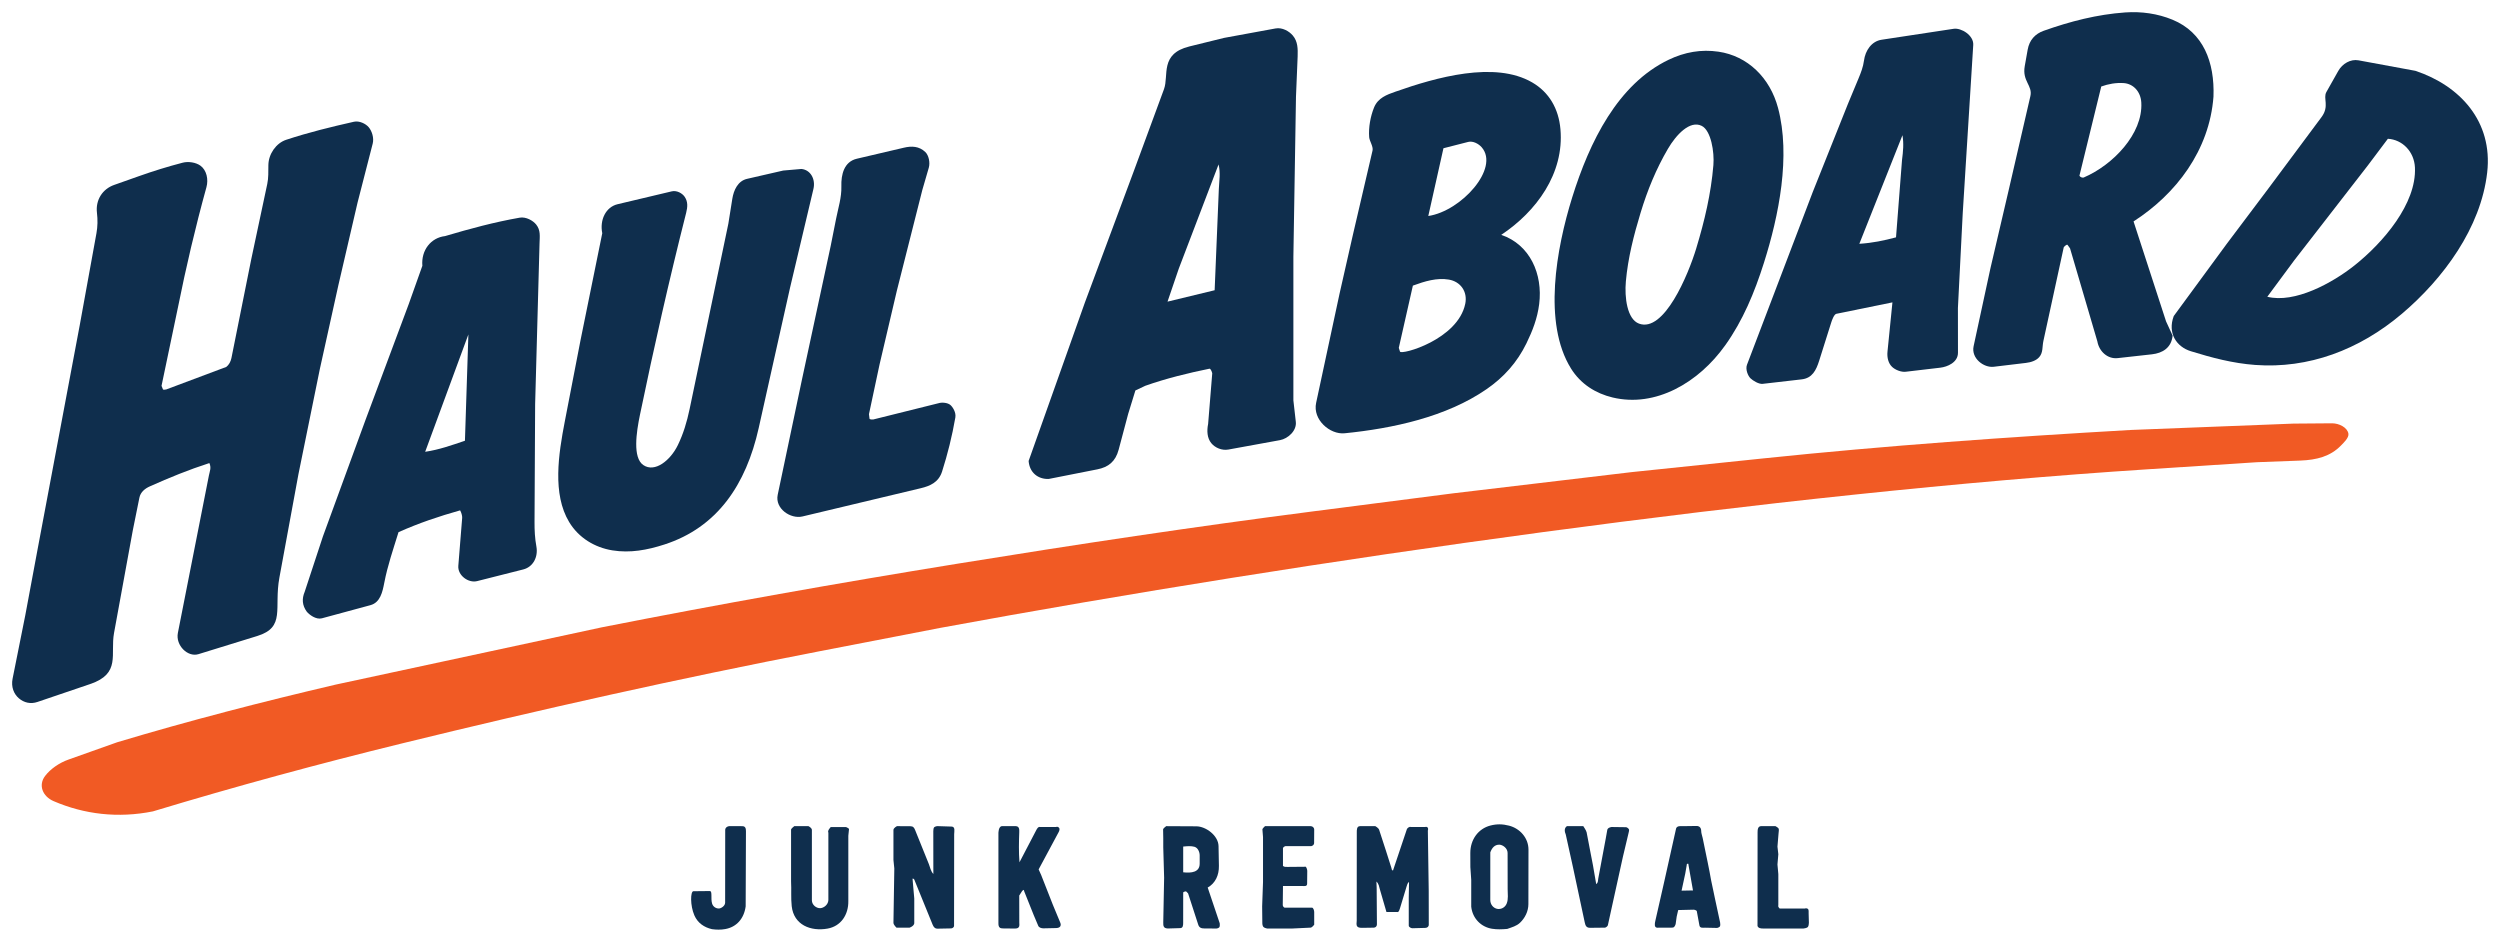
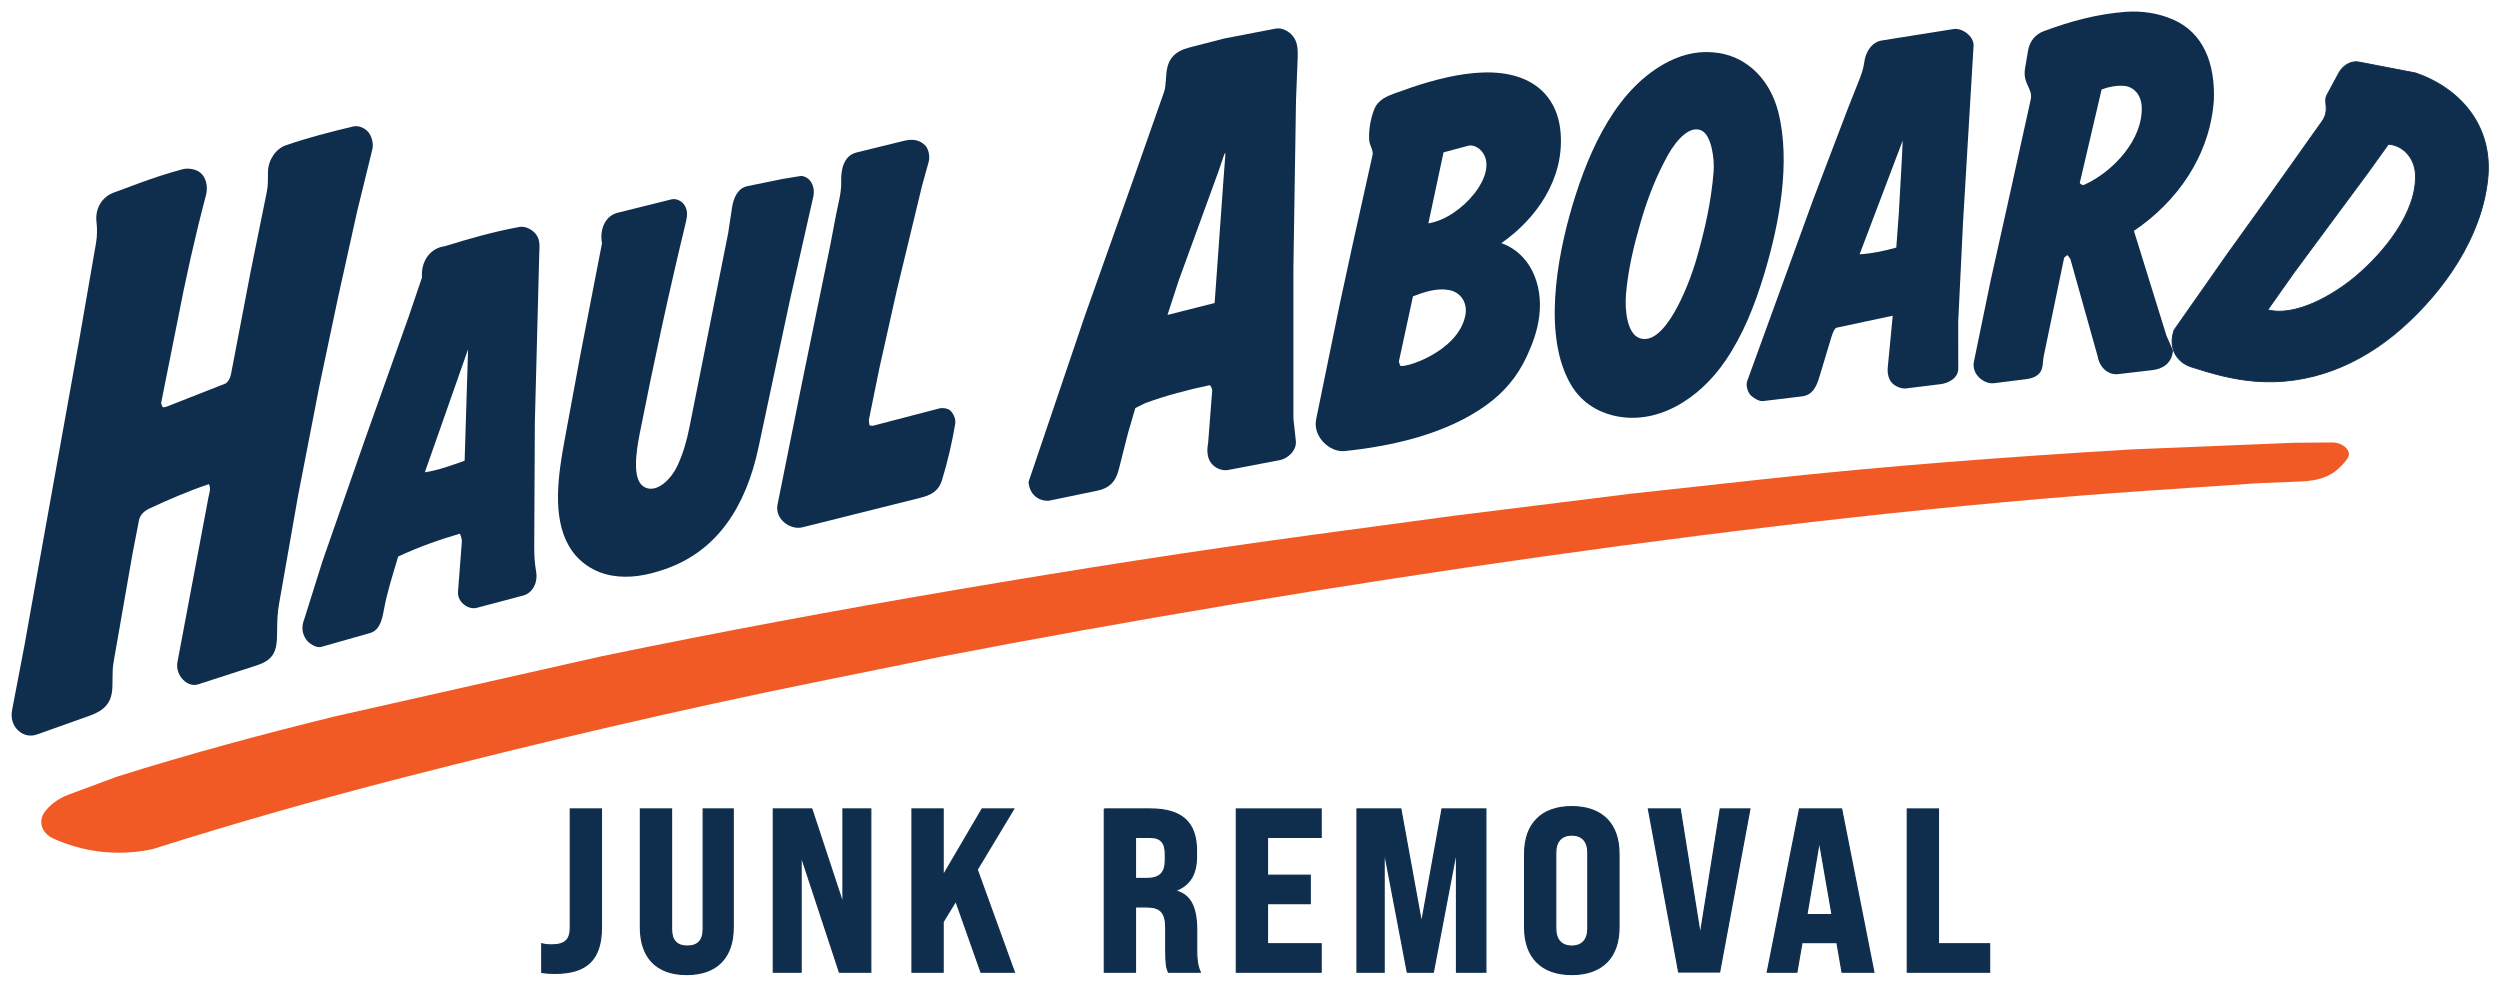
- <svg xmlns="http://www.w3.org/2000/svg" viewBox="-14.00 1056.40 2881.71 1085.60" role="img" aria-label="Haul Aboard Junk Removal">
-   <path d="M162.37,1991.65c-40.45,8.15-79.33,3.4-114.56-11.78-12.78-5.51-17.89-18.48-9.78-29.1,6.09-7.97,16.13-15,26.87-18.81l56.13-19.95c83.17-24.97,166.38-46.45,251.92-66.48l306.82-66.04c136.23-26.87,272.37-51.01,409.69-73.29,137.21-22.26,273.46-42.76,411.41-60.52l160.65-20.69,205.26-24.39,152.1-15.84c141.31-14.72,281.47-24.63,423.43-32.76l187.32-7.31,44.39-.36c8.14-.07,17.89,4.83,18.97,12.03.69,4.61-5.29,10.18-8.63,13.62-12.16,12.51-27.88,16.6-46.88,17.32l-49.77,1.88-125.29,8.11c-429.91,27.83-967.4,104.53-1391.94,182.75l-140.79,27.24c-161.39,31.23-320.61,66.91-479.82,105.92-96.97,23.76-191.77,49.52-287.49,78.43Z" fill="#f15a24" />
-   <path d="M1294.75,1506.46l-8.36,27.17-10.92,41.06c-3.69,13.87-11.95,20.22-24.56,22.71l-56.05,11.08c-12.22.44-22.13-7.16-23.18-20.74l64.88-182.69,56.61-152.09,34.55-93.81c5.82-15.8-5.17-40.72,29.3-49.22l39.99-9.86,59.23-10.87c7.81-1.43,15.71,3.12,19.98,8.17,5.81,6.89,5.81,15.31,5.56,24.02l-1.92,46.41-3,184.54v165.56l2.78,24.53c1.34,10.34-8.94,19.62-18.27,21.32l-59.4,10.83c-7.54,1.37-15.38-2.05-19.69-7.3-4.93-6-5.29-14.36-3.69-22.24l4.68-57.55c.48-.92-1.67-6.4-3.08-6.11-24.22,4.92-50.47,11.36-74.01,19.7l-11.43,5.39ZM1386.1,1390.94l4.83-116.58c.4-9.71,2.12-18.6-.31-28.44l-45.91,120.28-12.93,37.9,54.32-13.15Z" fill="#0f2e4d" />
-   <path d="M1535.83,1555.83c-16.67,1.67-36.94-15.54-32.75-35.06l27.02-125.97,15.3-67.45,22.7-97.41c1.06-4.56-3.52-10.97-3.87-15.34-.91-11.26,1.52-24.19,5.62-34.29,4.5-11.11,14.77-14.77,24.45-18.17,47-16.55,114.67-35.8,157.82-10.74,19.5,11.33,30.48,30.22,32.57,53.85,4.54,51.25-27.94,95.08-68.22,121.86,33.15,11.3,48.04,45.12,43.73,79.71-2.05,16.43-7.62,30.85-14.67,45.29-10.81,22.15-26.17,39.17-45.84,52.78-46.57,32.23-108.54,45.41-163.85,50.95ZM1693.9,1226.14c-3.43-3.94-9.97-7.57-15.55-6.15l-28.51,7.29-17.47,78.1c37.89-5.59,82.57-55.13,61.53-79.24ZM1674.98,1406.58c2.9-14.1-5.53-25.62-18.89-27.89-13.72-2.33-27.6,1.84-41.49,6.94l-16.24,71.76,1.38,4.26c1.4,4.32,66.74-13.8,75.23-55.07Z" fill="#0f2e4d" />
-   <path d="M1974.62,1454.43c-30.71,43.14-80.32,72.02-129.83,60.14-19.46-4.67-36.79-15.45-47.97-33.46-32.53-52.41-16.89-138.34,1.43-197.16,19.96-64.09,52.44-130.5,111.19-158.68,18.53-8.89,37.54-12.21,57.49-9.28,33.49,4.92,59.3,29.92,68.58,64.8,14.73,55.4,1.08,123.9-16.28,178.63-10.88,34.31-24.13,66.26-44.6,95.02ZM1941.3,1342.46c9.54-31.56,16.94-62.64,19.7-95.75,1.25-14.97-2.7-39.87-13.47-45.23-13.62-6.78-29.47,10.27-38.94,26.45-13.57,23.19-23.61,47.65-31.57,73.92-7.87,25.98-14.43,51.6-16.91,78.86-1.67,18.4,1.39,43.61,15.12,48.72,28.79,10.71,56.62-55.72,66.08-86.97Z" fill="#0f2e4d" />
-   <path d="M2364.83,1341.52l-23.45,107.94c-1.45,6.69-.21,13.29-4.78,18.56-3.51,4.05-9.36,5.99-15.32,6.7l-37.15,4.45c-11.52,1.38-26.18-9.81-23.18-23.7l19.41-89.89,20.99-89.91,25.05-108.52c2.79-12.08-9.58-17.17-6.53-34.37l3.41-19.2c1.96-11.05,8.69-18.25,18.46-21.71,30.63-10.85,61.5-18.84,93.96-21.14,18.61-1.31,37.43,1.34,54.49,8.38,35.62,14.69,48.7,48.91,47.25,88.67-4.63,62.02-43.13,112.3-92.14,143.85l37.47,115.19,7.57,16.46c-1.41,14.04-11.66,20.17-23.79,21.52l-39.56,4.4c-11.52,1.28-21.37-7.66-23.4-19.3l-31.49-107.24-2.88-3.98c-.71-.98-3.77,1.7-4.39,2.84ZM2454.24,1174.54c-.73-12.55-9.17-21.6-20.29-22.37-8.73-.61-17.71.98-25.87,3.94l-25.15,102.8c.67,1.57,3.42,2.75,5.03,2.06,33.4-14.27,68.39-50.3,66.28-86.43Z" fill="#0f2e4d" />
-   <path d="M2491.64,1420.7l61.09-83.22,47.7-63.39,61.54-82.7c9.44-12.69,1.5-21.59,5.6-28.87l13.7-24.32c4.75-8.44,14.24-13.94,23.3-12.27l65.61,12.11c51.1,17.01,89.51,58.08,82.76,117.21-7.27,63.75-50.47,122.26-98.19,162.74-49.4,41.91-107.94,63.62-169.3,59.07-25.79-1.92-49.55-8.22-74.1-15.8-16.54-5.11-27.08-20.72-19.71-40.55ZM2700.33,1362.08c32.73-26.12,71.25-70.93,69.34-112.57-.85-18.47-14.6-32.22-31.21-33.14l-23.36,31.08-84.73,109.26-30.89,41.76c31.42,7.9,74.84-15.62,100.85-36.39Z" fill="#0f2e4d" />
-   <path d="M2102.81,1418.08c-2.67.54-5.05,7.11-5.94,9.93l-13.92,44.12c-3.52,11.15-8.04,20.15-20.17,21.55l-44.99,5.18c-4.46.51-11.14-3.68-13.93-6.29-3.06-2.87-6.14-10.47-4.15-15.7l75.9-199.33,40.39-101.17,12.3-29.58c2.7-6.5,5.32-13.16,6.27-20.46,1.52-11.68,8.73-22.37,20.3-24.12l83.08-12.62c8.72-1.32,23.27,7.54,22.58,18.63l-12.12,194.05-5.55,109.12.06,51.66c.01,11.19-12.32,16.23-20.34,17.17l-39.91,4.69c-5.28.62-12-2.2-15.54-5.47-4.52-4.17-6.13-10.97-5.45-17.71l5.7-56.79-64.56,13.17ZM2171.51,1329.99l6.92-89.23c1.25-9.57,2.19-18.94.5-28.5l-49.71,125.17c15.46-1.01,28.08-3.68,42.29-7.45Z" fill="#0f2e4d" />
-   <path d="M.55,1838.52l14.65-73.19,14.19-76.1,48.5-257.86,19.29-106.14c1.42-7.82,1.51-15.65.59-23.34-1.84-15.4,6.72-27.69,19.74-32.3l28.68-10.15c16.75-5.93,33.09-11.02,50.43-15.52,6.47-1.68,15.19-.38,20.48,3.49,7.1,5.19,9.34,15.78,6.87,24.73-12.79,46.31-23.47,91.87-33,139.3l-18.78,89.73,1.62,4c.33.83,2.86.33,3.87.12l69.13-25.93c3.02-2.25,5.12-6.07,5.96-10.24l22.86-113.99,18.44-86.68c1.5-7.06,1.17-14.18,1.28-21.8.18-12.67,8.82-25.27,20.62-29.15,25.88-8.52,51.38-14.74,78.03-20.77,6.07-1.37,13.55,2.19,17.06,6.39,3.71,4.44,6.21,12.35,4.55,18.82l-17.46,67.97-22.04,94.91-21.45,97.01-24.64,121.08-21.95,119.21c-6.56,35.65,7.5,57.19-25.63,67.42l-67.74,20.91c-12.2,3.77-26.51-10.07-23.66-24.52l35.79-181.58c1.04-5.26,2.93-8.52.53-14.18-24.13,7.77-45.99,16.76-68.77,26.92-5.43,2.42-10.61,6.56-11.89,12.9l-7.62,37.72-21.63,118.29c-4.53,24.75,8.13,46.78-27.45,58.87l-60.84,20.67c-7.91,2.69-15.54.85-21.46-4.26-5.71-4.93-9.12-12.99-7.17-22.74Z" fill="#0f2e4d" />
-   <path d="M516.39,1644.68c-24.73,6.95-47.65,14.71-71.03,25.14-6.1,19.8-12.51,38.12-16.42,58.39-2.02,10.47-4.57,22.67-15.94,25.75l-55.95,15.15c-6.74,1.82-14.63-4.16-17.51-7.74-5.29-7.28-5.69-14.84-2.34-22.78l21.07-64,49.02-134.07,49.8-133.46,15.76-44.3c-1.53-18.08,9.97-32.36,26.15-34.22,28.71-8.49,56.72-16.09,86.09-21.24,7.22-1.26,15.31,3.38,18.93,7.9,5.26,6.58,4.13,13.25,3.9,21.71l-5.08,185.5-.7,135.6c-.05,9.74.42,18.95,2.15,28.34,2.19,11.87-3.64,23.52-15.09,26.42l-53.25,13.47c-10.03,2.54-22.54-6.58-21.65-17.64l4.44-55.22c.18-2.24-.93-6.24-2.36-8.69ZM521.93,1564.43l3.97-122.55-49.81,135.3c15.87-2.35,30.41-7.5,45.84-12.76Z" fill="#0f2e4d" />
-   <path d="M680.22,1325.28c-3.12-15.32,3.96-30.23,17.71-33.5l62.44-14.82c5.65-1.34,12.01,2.11,14.83,6.27,3.79,5.6,3.51,11.42,1.73,18.46-19.6,77.36-37.01,154.4-53.24,232.75-4.24,20.44-8.55,49.51,3.82,58.01,13.32,9.14,31.28-5.38,39.81-22.93,6.36-13.08,10.5-26.88,13.59-41.63l25.4-121.52,19.24-92.09,4.56-28.64c1.62-10.17,6.44-20.66,17.02-23.09l41.69-9.57,20.97-1.82c10.67,1.04,16.46,11.94,13.85,22.98l-26.96,113.91-14.23,63.6-21.91,98.14c-14.6,65.4-47.74,114.5-108.64,134.23-19.8,6.41-39.51,10.1-60.01,6.78-20.14-3.27-38.76-14.25-49.87-32.7-19.43-32.26-12.29-78.17-4.93-116.2l18.08-93.41,25.04-123.21Z" fill="#0f2e4d" />
-   <path d="M1087.26,1537.39c-3.78,21.82-8.96,42.51-15.33,62.5-3.98,12.48-13.82,16.7-24.59,19.27l-136.33,32.55c-13.65,3.26-31.93-8.97-28.56-24.98l27.9-132.55,33.19-154.37,6.26-31.49c2.38-11.99,6.41-24.48,6.03-37.09-.41-13.77,3.16-28.43,17.82-31.87l54.38-12.74c8.73-2.04,17.31-1.85,24.53,4.99,4.05,3.84,5.74,12.31,4.06,18.08l-7.48,25.72-29.31,115.88-19.99,85.25-12.2,57.25.63,5.14c.13,1.09,3.1,1.11,4.21,1.02l75.4-18.78c3.93-1.24,10.32-.6,13.44,1.91,2.81,2.26,6.88,8.73,5.91,14.32Z" fill="#0f2e4d" />
-   <path d="M1609.85,2123.37v-32.43l.32-18.02c-1.8,1.57-2.15,3.13-2.84,5.38l-7.57,25c-.38,1.26-1.35,4.39-2.56,4.39l-13.07-.05-7.51-25.87c-.95-3.28-1.11-6.35-4.03-9.27l.27,7.24.3,42.19c.02,2.2-1.67,3.74-3.57,3.77l-13.63.2c-1.82.03-4.28-.25-5.26-1.36-1.72-1.96-.83-4.33-.83-6.84l.08-101.77c0-2.86-.16-7.22,3.78-7.23h17.6s3.66,2,4.38,4.2l7.99,24.56,6.14,19.32c.4,1.25.16,2.72,1.83,3.11l16.01-47.68c.46-1.37,3.11-3.31,4.59-2.51h16.19c3.07-.87,4.32,1.18,3.4,4.15l1,69.24.07,39.15c0,2.43-1.87,3.67-4,3.73l-14.89.4c-1.25.03-4.2-1.2-4.18-2.99Z" fill="#0f2e4d" />
-   <path d="M1367.06,2121.88l-11.57-35.68-2.06-2.12c-.58-.6-2.74.22-3.57.93l-.04,35.26c0,2.61-.16,5.86-3.36,5.96l-13.67.41c-1.76.05-3.79-.29-4.8-1.44-1.26-1.45-1.14-3.52-1.12-5.69l1-51.4-1-35.03v-10.5l-.18-10.08c-.03-1.26,3.58-3.8,3.58-3.8l34.63.18c11.32.06,25.47,10.82,25.69,22.75l.43,22.79c.2,10.58-3.94,19.99-12.93,25.05l11.98,35.58,1.89,5.63c.19.97.16,3.48-.35,4.38s-2.46,1.64-3.53,1.64l-13.93-.09c-3.24-.02-5.94-.68-7.09-4.72ZM1368.85,2051.93v-9.55c0-3.89-2.08-8.83-6.1-9.93-4-1.09-8.31-.68-12.9-.23v29.66c9.6,1.12,19-.11,19-9.96Z" fill="#0f2e4d" />
-   <path d="M1723.41,2127.15c-6.09.52-11.76.76-17.63-.19-12.23-1.97-22.4-11.52-23.92-25.45v-30.89l-1-14.79-.05-16.11c-.05-15.63,9.24-28.14,23.16-31.74,7.36-1.9,13.99-1.79,21.48.13,12.55,3.23,22.44,14.19,22.41,27.73l-.11,62.72c-.01,8.34-3.95,16.08-9.68,21.5-4.05,3.83-9.29,5.15-14.65,7.07ZM1722.74,2097.9c2.08-5.14,1.12-11.04,1.11-16.43l-.06-41.84c0-5.6-5.72-9.58-9.68-9.58-5.11-.01-8.3,3.48-10.26,8.87l-.02,54.82c0,5.29,3.41,9.22,7.72,10.23,4.05.95,9.15-1.04,11.18-6.06Z" fill="#0f2e4d" />
-   <path d="M1464.6,2099.57c-.02,1.35,1.29,3.13,2.39,3.12l31.22-.07c1.78,0,2.66,3.57,2.65,5.06v14.62s-2.66,3.67-4.53,3.39l-20.79,1h-29.06c-1.28-.16-3.42-1.02-4.2-1.87-1.09-1.19-1.28-3.66-1.23-5.52l-.19-18.08,1-28.08v-51.91l-.7-8.71c-.06-1.14,3.02-3.83,3.02-3.83h52.54c2.33,0,4.16,1.7,4.14,4.14l-.1,15.29c-.02,2.33-2.43,4.03-4.63,3.57l-28.46.06c-.73.05-2.81,1.35-2.81,2.31v20.5c1.5,1.33,3.68,1.14,5.56,1.12l20.79-.19c.97,1.31,1.67,3.37,1.65,4.94l-.16,14.75c-.04,3.34-3.74,2.5-5.29,2.5l-22.54-.03-.25,21.91Z" fill="#0f2e4d" />
-   <path d="M1061.02,2122.26l-20.36-50.05c-.72-1.76-.88-3.19-2.8-3.03l1,11.64,1,11.24v28.66c-.51,3.4-5.42,4.97-5.42,4.97h-15.08s-3.55-3.19-3.5-5.72l1-62.54-1-9.71v-34.61c-.02-2.41,4.07-4.42,4.07-4.42l15.38.09c3.24.02,4.36,1.48,5.53,4.38l15.81,39.19c1.57,3.89,1.93,7.76,5.21,11.55l-.06-49.42c0-1.42.24-3.72.97-4.45s2.76-1.4,3.96-1.36l16.24.51c4.44.14,2.9,5.82,2.89,8.75l-.13,105.48c0,2-1.96,3.12-3.5,3.15l-15.38.3c-2.98.06-4.58-1.56-5.82-4.6Z" fill="#0f2e4d" />
-   <path d="M1203.53,2126.16l-14.82.32c-1.99.04-5.03-.73-5.94-2.9l-5.19-12.3-10.96-27.37c-.11-.57-.44-1.94-.81-1.74s-1.34.89-1.61,1.28l-3.34,5.21.06,30.92c0,2.09.53,4.27-.77,5.77-1.2,1.39-3.27,1.37-5.23,1.35l-11.73-.08c-1.66-.01-3.74-.09-4.7-.89-1.49-1.24-1.63-3.17-1.63-5.32v-103.57s-.04-7.87,4-8.14h16.13c4.09.18,3.98,4.06,3.89,6.87-.39,11.54-.7,22.36.27,34.76l19.44-37.25c.79-1.51,2.44-4.15,4.07-3.39h18.76c1.16-.87,3.21.3,3.64,1.36.54,1.35,0,3.07-.79,4.56l-23.05,42.93,3,6.69,13.47,34.29,7.87,18.95c.76,1.83,1.72,3.7.7,5.57-.84,1.52-2.77,2.06-4.73,2.11Z" fill="#0f2e4d" />
-   <path d="M964.63,2012.15l-.78,7.68v75.01c.29,16.14-8.64,29.18-23.88,31.93-19.35,3.49-39-4.11-41.38-25.86-1.03-9.39-.21-18.89-.74-28.71v-59.73c.32-1.2,3.72-3.77,3.72-3.77h16.31s4.07,1.92,3.97,4.46v81.05c.06,5.36,5.14,9.15,9.53,9.03,4.05-.12,9.19-3.84,9.47-9.3v-77.71c-1.43-2.42,2.8-6.52,2.8-6.52h17.49s3.54,1.36,3.49,2.45Z" fill="#0f2e4d" />
-   <path d="M786.39,2111.53c-4.97-11.4-4.62-27.8-1.08-27.84l18.88-.19c3.27-.03.79,8.6,2.67,14.54,1.18,3.75,4.64,5.64,7.81,5.58,2.36-.05,6.95-2.75,7.18-6.51l.09-84.11c0-2.6,2.68-4.31,4.68-4.31l14.99.02c3.52,0,4.25,2.48,4.24,5.78l-.33,86.68c-1.94,14.34-10.68,23.85-23.49,26.14-4.93.92-10.41.87-15.39.12-8.94-2.06-16.4-7.07-20.25-15.89Z" fill="#0f2e4d" />
-   <path d="M1965.01,2126.02l-13.75-.29c-1.95-.04-5.73.87-6.37-2.61l-3.06-16.64c-.59-.84-2.64-1.53-3.74-1.5l-17.66.42-1.73,7.5-1.17,8.39c-.15,1.09-1.24,3.3-2.18,3.91-.87.57-2.69.49-4.22.5l-14.75.05c-3.89.01-2.95-5.06-2.39-7.52l10.25-45.12,13.78-61.78c1.13-3.42,5.88-2.59,8.09-2.63l15.36-.22c3.33-.05,5.49,2,5.48,5.87,0,2.49,1.18,5.56,1.7,8.05l1.87,9.1,2.27,11.02,1.54,7.45,2.18,10.93,1.94,10.56,2.65,12.53,1.47,7.03,6.19,28.82c.26,1.21.32,3.61-.25,4.45s-2.51,1.75-3.49,1.73ZM1937.47,2082.79l-5.02-28.45-.32-2.16c-.07-.46-1.67-.11-1.73.35l-.2,1.45-1.61,9.24-4.26,19.82,13.14-.25Z" fill="#0f2e4d" />
-   <path d="M1860.31,2009.91c1.28.02,3.27,1.76,3.47,2.82s-.41,3.21-.73,4.56l-6.33,26.64-13.11,59.59-4.25,19.41c-.24,1.08-2.36,2.75-3.38,2.76l-17.04.18c-4.55.05-5.48-2.67-6.28-6.44l-13.66-64.05-1.98-8.98-4.24-19.22-1.93-8.76c-1.41-3.38-2.09-7.44,1.34-9.74h18.83s3.45,4.99,3.86,7.14l2.26,11.82,2.32,12.15,2.72,13.99,3.74,21.73c2.43-1.76,1.94-4.12,2.38-6.49l8.66-46.25,1.72-9.72c.51-2.85,4.91-3.37,4.91-3.37l16.73.22Z" fill="#0f2e4d" />
-   <path d="M2037.52,2103.69h28.8c1.22-.67,3.21-.19,3.87.64.84,1.06.55,3.33.59,4.84l.3,10.94c.04,1.49-.4,3.88-1.21,4.81-1.21,1.38-5.03,1.77-5.03,1.77l-46.78-.02c-2.21,0-5.31-.25-6.21-2.92l.08-107.77c0-3.15.25-7.29,4.17-7.29h16.46s2.99,1.65,3.56,2.64c.74,1.27.07,4.02,0,5.59l-1.27,15.39,1,8.75-1,11.84,1,11.1v36.12c-.63.85.72,2.97,1.67,3.57Z" fill="#0f2e4d" />
+ <svg xmlns="http://www.w3.org/2000/svg" id="a" viewBox="412 1383 3176 1253">
+   <path d="M605.818,2461.758c-44.599,9.414-87.468,3.927-126.311-13.607-14.091-6.364-19.725-21.345-10.783-33.612,6.715-9.206,17.785-17.326,29.626-21.727l61.888-23.043c91.701-28.842,183.447-53.652,277.762-76.788l338.293-76.28c150.204-31.036,300.309-58.919,451.715-84.654,151.285-25.712,301.511-49.39,453.612-69.904l177.129-23.898,226.315-28.172,167.702-18.296c155.805-17.002,310.343-28.449,466.865-37.84l206.535-8.444,48.943-.416c8.975-.081,19.725,5.579,20.916,13.895.761,5.325-5.833,11.759-9.515,15.732-13.407,14.45-30.74,19.174-51.689,20.005l-54.875,2.172-138.142,9.367c-474.01,32.145-1066.635,120.738-1534.723,211.086l-155.232,31.464c-177.945,36.072-353.498,77.285-529.039,122.343-106.917,27.444-211.442,57.198-316.98,90.591l-.011.023h0Z" fill="#f15a24" />
+   <path d="M1854.356,1901.336l-9.218,31.383-12.04,47.427c-4.068,16.021-13.176,23.355-27.079,26.231l-61.8,12.798c-13.473.508-24.4-8.27-25.558-23.956l71.535-211.017,62.417-175.672,38.094-108.356c6.417-18.25-5.7-47.034,32.306-56.852l44.092-11.389,65.306-12.555c8.611-1.652,17.321,3.604,22.029,9.437,6.406,7.958,6.406,17.684,6.13,27.744l-2.117,53.606-3.308,213.154v191.231l3.065,28.334c1.477,11.943-9.857,22.662-20.144,24.626l-65.493,12.509c-8.313,1.582-16.958-2.368-21.71-8.432-5.436-6.93-5.833-16.587-4.068-25.688l5.16-66.473c.529-1.063-1.841-7.392-3.396-7.057-26.704,5.683-55.647,13.121-81.602,22.755l-12.603,6.226v-.012h0ZM1955.076,1767.904l11.004-153.488c2.905-44.896,5.811-48.699-6.02-14.018l-50.619,138.93-14.256,43.777,59.892-15.189v-.012h0Z" fill="#0f2e4d" />
+   <path d="M2120.165,1956.051c-18.38,1.929-40.729-17.95-36.109-40.496l29.792-145.502,16.87-77.908,25.028-112.514c1.169-5.267-3.881-12.671-4.267-17.719-1.003-13.006,1.676-27.941,6.196-39.607,4.962-12.833,16.285-17.06,26.958-20.987,51.821-19.116,126.433-41.351,174.009-12.405,21.5,13.087,33.607,34.906,35.911,62.2,5.006,59.197-30.806,109.823-75.218,140.755,36.551,13.052,52.968,52.116,48.216,92.069-2.26,18.978-8.402,35.633-16.175,52.312-11.919,25.584-28.855,45.244-50.542,60.964-51.347,37.227-119.674,52.451-180.657,58.85l-.011-.012h0ZM2294.45,1575.241c-3.782-4.551-10.993-8.744-17.145-7.104l-31.435,8.42-19.262,90.21c41.777-6.457,91.04-63.678,67.842-91.527ZM2273.589,1783.659c3.198-16.286-6.097-29.593-20.828-32.214-15.127-2.691-30.431,2.125-45.746,8.016l-17.906,82.887,1.522,4.921c1.544,4.99,73.586-15.94,82.947-63.609h.011Z" fill="#0f2e4d" />
+   <path d="M2603.966,1841.239c-33.86,49.829-88.559,83.187-143.148,69.465-21.456-5.394-40.564-17.846-52.891-38.648-35.867-60.536-18.623-159.79,1.577-227.731,22.007-74.027,57.819-150.735,122.596-183.284,20.431-10.268,41.391-14.103,63.387-10.719,36.925,5.683,65.383,34.559,75.615,74.848,16.241,63.99,1.191,143.111-17.95,206.327-11.996,39.63-26.605,76.534-49.175,109.753l-.011-.012h0ZM2567.228,1711.907c10.519-36.454,18.678-72.353,21.721-110.597,1.378-17.291-2.977-46.052-14.852-52.243-15.017-7.831-32.493,11.862-42.934,30.551-14.962,26.786-26.032,55.038-34.808,85.382-8.677,30.008-15.91,59.601-18.645,91.088-1.841,21.253,1.533,50.372,16.671,56.274,31.743,12.371,62.428-64.36,72.858-100.455h-.011Z" fill="#0f2e4d" />
+   <path d="M3034.203,1710.822l-25.855,124.677c-1.599,7.727-.231,15.351-5.27,21.438-3.87,4.678-10.32,6.919-16.892,7.739l-40.961,5.14c-12.702,1.594-28.865-11.331-25.558-27.375l21.401-103.828,23.143-103.851,27.62-125.347c3.076-13.953-10.563-19.832-7.2-39.699l3.76-22.177c2.161-12.763,9.581-21.08,20.354-25.076,33.772-12.532,67.809-21.761,103.598-24.418,20.519-1.513,41.269,1.548,60.079,9.679,39.274,16.968,53.696,56.494,52.097,102.419-5.105,71.637-47.554,129.713-101.591,166.155l41.314,133.051,8.347,19.012c-1.555,16.217-12.856,23.298-26.23,24.857l-43.618,5.082c-12.702,1.479-23.562-8.848-25.8-22.293l-34.72-123.868-3.175-4.597c-.783-1.132-4.157,1.964-4.84,3.28h0ZM3132.784,1517.951c-.805-14.496-10.111-24.949-22.371-25.839-9.625-.705-19.527,1.132-28.524,4.551l-27.73,118.74c.739,1.813,3.771,3.176,5.546,2.379,36.826-16.483,75.405-58.099,73.079-99.831Z" fill="#0f2e4d" />
+   <path d="M3174.021,1802.279l67.357-96.124,52.593-73.219,67.853-95.523c10.408-14.658,1.654-24.938,6.175-33.346l15.105-28.091c5.237-9.749,15.701-16.101,25.69-14.173l72.34,13.988c56.342,19.647,98.692,67.086,91.249,135.384-8.016,73.635-55.647,141.217-108.262,187.974-54.467,48.408-119.012,73.485-186.667,68.229-28.436-2.218-54.633-9.495-81.701-18.25-18.237-5.902-29.858-23.933-21.732-46.838v-.012h0ZM3404.118,1734.57c36.087-30.17,78.559-81.928,76.453-130.024-.937-21.334-16.098-37.216-34.411-38.279l-25.756,35.899-93.421,126.201-34.059,48.235c34.643,9.125,82.517-18.042,111.195-42.032h0Z" fill="#0f2e4d" stroke="#0f2e4d" stroke-miterlimit="10" stroke-width="1.129" />
+   <path d="M2745.305,1799.253c-2.944.624-5.568,8.212-6.549,11.47l-15.348,50.961c-3.881,12.879-8.865,23.274-22.239,24.891l-49.605,5.983c-4.917.589-12.283-4.251-15.359-7.265-3.374-3.315-6.77-12.093-4.576-18.134l83.686-230.237,44.533-116.857,13.562-34.166c2.977-7.508,5.866-15.201,6.913-23.632,1.676-13.491,9.625-25.839,22.382-27.86l91.602-14.577c9.614-1.525,25.657,8.709,24.896,21.519l-13.363,224.138-6.119,126.04.066,59.67c.011,12.925-13.584,18.747-22.427,19.832l-44.004,5.417c-5.822.716-13.231-2.541-17.134-6.318-4.984-4.817-6.759-12.671-6.009-20.456l6.285-65.596-71.183,15.212-.011-.035h0ZM2821.052,1697.504l6.068-81.981c-6.472,87.923.486-11.376,2.051-53.843l-54.749,144.418c17.046-1.167,30.96-4.251,46.628-8.605v.012h.001Z" fill="#0f2e4d" />
+   <path d="M427.398,2284.884l16.153-84.538,15.646-87.9,53.475-297.842,21.269-122.598c1.566-9.032,1.665-18.077.651-26.959-2.029-17.788,7.409-31.983,21.765-37.308l31.622-11.724c18.468-6.85,36.484-12.729,55.603-17.926,7.134-1.941,16.748-.439,22.581,4.031,7.828,5.995,10.298,18.227,7.575,28.564-14.102,53.491-25.878,106.115-36.385,160.899l-20.706,103.643,1.786,4.62c.364.959,3.153.381,4.267.139l76.221-29.951c3.33-2.599,5.645-7.011,6.571-11.828l25.205-131.665,20.332-100.12c1.654-8.155,1.29-16.379,1.411-25.18.198-14.635,9.725-29.188,22.735-33.67,28.535-9.841,56.65-17.025,86.034-23.991,6.693-1.582,14.94,2.53,18.81,7.381,4.091,5.128,6.847,14.265,5.017,21.738l-19.251,78.509-24.301,109.626-23.65,112.052-27.168,139.854-24.202,137.694c-7.233,41.178,8.269,66.058-28.259,77.874l-74.689,24.152c-13.451,4.355-29.229-11.631-26.087-28.322l39.461-209.735c1.147-6.076,3.231-9.841.584-16.379-26.605,8.975-50.708,19.359-75.824,31.094-5.987,2.795-11.698,7.577-13.11,14.9l-8.402,43.569-23.849,136.631c-4.995,28.588,8.964,54.034-30.266,67.998l-67.081,23.875c-8.721,3.107-17.134.982-23.661-4.921-6.296-5.694-10.056-15.004-7.905-26.266l.022-.023h0Z" fill="#0f2e4d" />
+   <path d="M996.152,2060.988c-27.267,8.028-52.538,16.991-78.316,29.038-6.726,22.87-13.793,44.031-18.104,67.444-2.227,12.093-5.039,26.185-17.575,29.743l-61.689,17.499c-7.431,2.102-16.131-4.805-19.306-8.94-5.833-8.409-6.274-17.141-2.58-26.312l23.231-73.924,54.048-154.858,54.908-154.154,17.377-51.169c-1.687-20.883,10.993-37.378,28.832-39.526,31.655-9.806,62.538-18.585,94.921-24.533,7.961-1.455,16.88,3.904,20.872,9.125,5.8,7.6,4.554,15.304,4.3,25.076l-5.601,214.263-.772,156.625c-.055,11.25.463,21.888,2.371,32.734,2.415,13.71-4.013,27.167-16.638,30.517l-58.712,15.559c-11.059,2.934-24.852-7.6-23.871-20.375l4.895-63.782c.198-2.587-1.025-7.208-2.602-10.037l.011-.012h0ZM1002.261,1968.295l4.377-141.552-54.919,156.279c17.498-2.714,33.529-8.663,50.542-14.739v.012Z" fill="#0f2e4d" />
+   <path d="M1176.788,1692.064c-3.44-17.695,4.366-34.917,19.527-38.694l68.845-17.118c6.23-1.548,13.242,2.437,16.351,7.242,4.179,6.468,3.87,13.191,1.907,21.322-21.611,89.355-40.806,178.341-58.701,268.839-4.675,23.609-9.427,57.187,4.212,67.005,14.686,10.557,34.489-6.214,43.894-26.485,7.012-15.108,11.577-31.048,14.984-48.085l28.006-140.362,21.214-106.369,5.028-33.081c1.786-11.747,7.101-23.863,18.766-26.67l45.959-9.376,23.129-3.779c11.764,1.201,18.148,13.791,15.271,26.543l-29.726,131.572-15.69,73.461-24.157,113.357c-16.098,75.541-52.637,132.254-119.784,155.043-21.831,7.404-43.563,11.666-66.166,7.831-22.206-3.777-42.736-16.46-54.986-37.77-21.423-37.262-13.551-90.291-5.436-134.217l19.935-107.894,27.609-142.314h.011,0Z" fill="#0f2e4d" />
+   <path d="M1625.581,1920.891c-4.168,25.203-9.879,49.101-16.902,72.191-4.388,14.415-15.238,19.289-27.112,22.258l-150.315,37.597c-15.05,3.765-35.205-10.361-31.49-28.853l30.762-153.103,36.595-178.306,6.902-36.373c2.624-13.849,7.067-28.276,6.649-42.841-.452-15.905,3.484-32.838,19.648-36.812l59.958-14.715c9.625-2.356,19.086-2.137,27.046,5.764,4.465,4.435,6.329,14.219,4.477,20.883l-8.247,29.708-32.317,133.848-22.041,98.468-13.451,66.127.695,5.937c.143,1.259,3.418,1.282,4.642,1.178l83.134-21.692c4.333-1.432,11.379-.693,14.819,2.206,3.098,2.61,7.586,10.084,6.516,16.54l.033-.012h0Z" fill="#0f2e4d" />
+   <rect x="1017.764" y="2410.706" width="2004.393" height="266.562" fill="none" />
+   <path d="M1100.267,2618.392v-36.443c4.242,1.187,8.484,1.481,12.161,1.481,16.969,0,24.039-6.222,24.039-21.332v-151.398h39.594v150.211c0,40.589-18.1,58.663-59.108,58.663-5.091,0-11.03-.296-16.686-1.185v.002Z" fill="#0f2e4d" stroke="#0f2e4d" stroke-miterlimit="10" stroke-width="1.523" />
+   <path d="M1225.55,2561.21v-150.508h39.595v152.878c0,14.223,6.787,21.333,20.08,21.333s20.08-7.111,20.08-21.333v-152.878h38.18v150.508c0,37.627-20.362,59.848-59.108,59.848s-58.826-22.222-58.826-59.848Z" fill="#0f2e4d" stroke="#0f2e4d" stroke-miterlimit="10" stroke-width="1.523" />
+   <path d="M1394.386,2410.701h48.928l39.594,119.992v-119.992h35.351v207.393h-39.878l-48.644-147.545v147.545h-35.351v-207.393h0Z" fill="#0f2e4d" stroke="#0f2e4d" stroke-miterlimit="10" stroke-width="1.523" />
+   <path d="M1626.29,2527.73l-16.122,26.368v63.996h-39.594v-207.393h39.594v84.439l49.492-84.439h40.159l-46.381,77.031,47.229,130.363h-42.422l-31.958-90.364h.002Z" fill="#0f2e4d" stroke="#0f2e4d" stroke-miterlimit="10" stroke-width="1.523" />
+   <path d="M1814.921,2410.701h58.544c39.594,0,58.544,16.887,58.544,52.736v8.001c0,21.924-8.203,35.553-25.737,42.663v.887c18.101,5.037,26.019,20.443,26.019,50.07v24.294c0,11.554.566,19.85,4.525,28.74h-40.442c-2.263-5.629-3.394-8.592-3.394-29.035v-26.961c0-19.85-6.505-26.962-24.887-26.962h-13.575v82.957h-39.594v-207.393l-.002.002ZM1868.94,2498.992c16.403,0,23.473-7.112,23.473-23.109v-7.999c0-14.519-5.939-21.035-19.231-21.035h-18.667v52.144h14.425Z" fill="#0f2e4d" stroke="#0f2e4d" stroke-miterlimit="10" stroke-width="1.523" />
+   <path d="M1982.625,2410.701h107.753v36.147h-68.158v47.996h54.3v36.147h-54.3v50.959h68.158v36.147h-107.753v-207.395Z" fill="#0f2e4d" stroke="#0f2e4d" stroke-miterlimit="10" stroke-width="1.523" />
+   <path d="M2135.909,2410.701h55.715l26.302,144.584,26.019-144.584h55.715v207.393h-37.333v-154.359l-29.412,154.359h-33.089l-29.412-154.359v154.359h-34.505v-207.393h0Z" fill="#0f2e4d" stroke="#0f2e4d" stroke-miterlimit="10" stroke-width="1.523" />
+   <path d="M2348.864,2561.21v-93.623c0-37.627,21.211-59.847,59.956-59.847s59.956,22.22,59.956,59.847v93.623c0,37.627-21.211,59.848-59.956,59.848s-59.956-22.222-59.956-59.848ZM2429.184,2562.692v-96.586c0-13.925-7.072-22.22-20.364-22.22s-20.364,8.296-20.364,22.22v96.586c0,13.925,7.072,22.22,20.364,22.22s20.364-8.296,20.364-22.22Z" fill="#0f2e4d" stroke="#0f2e4d" stroke-miterlimit="10" stroke-width="1.523" />
+   <path d="M2506.106,2410.701h40.442l25.454,159.397,25.454-159.397h37.614l-38.462,207.097h-52.039l-38.462-207.097h-.002Z" fill="#0f2e4d" stroke="#0f2e4d" stroke-miterlimit="10" stroke-width="1.523" />
+   <path d="M2745.644,2580.468h-44.401l-6.505,37.626h-37.615l41.009-207.393h53.451l41.009,207.393h-40.444l-6.505-37.626h0ZM2739.424,2544.915l-16.12-92.734-15.839,92.734h31.959Z" fill="#0f2e4d" stroke="#0f2e4d" stroke-miterlimit="10" stroke-width="1.523" />
+   <path d="M2835.013,2410.701h39.595v171.246h65.047v36.147h-104.642v-207.393h0Z" fill="#0f2e4d" stroke="#0f2e4d" stroke-miterlimit="10" stroke-width="1.523" />
</svg>
